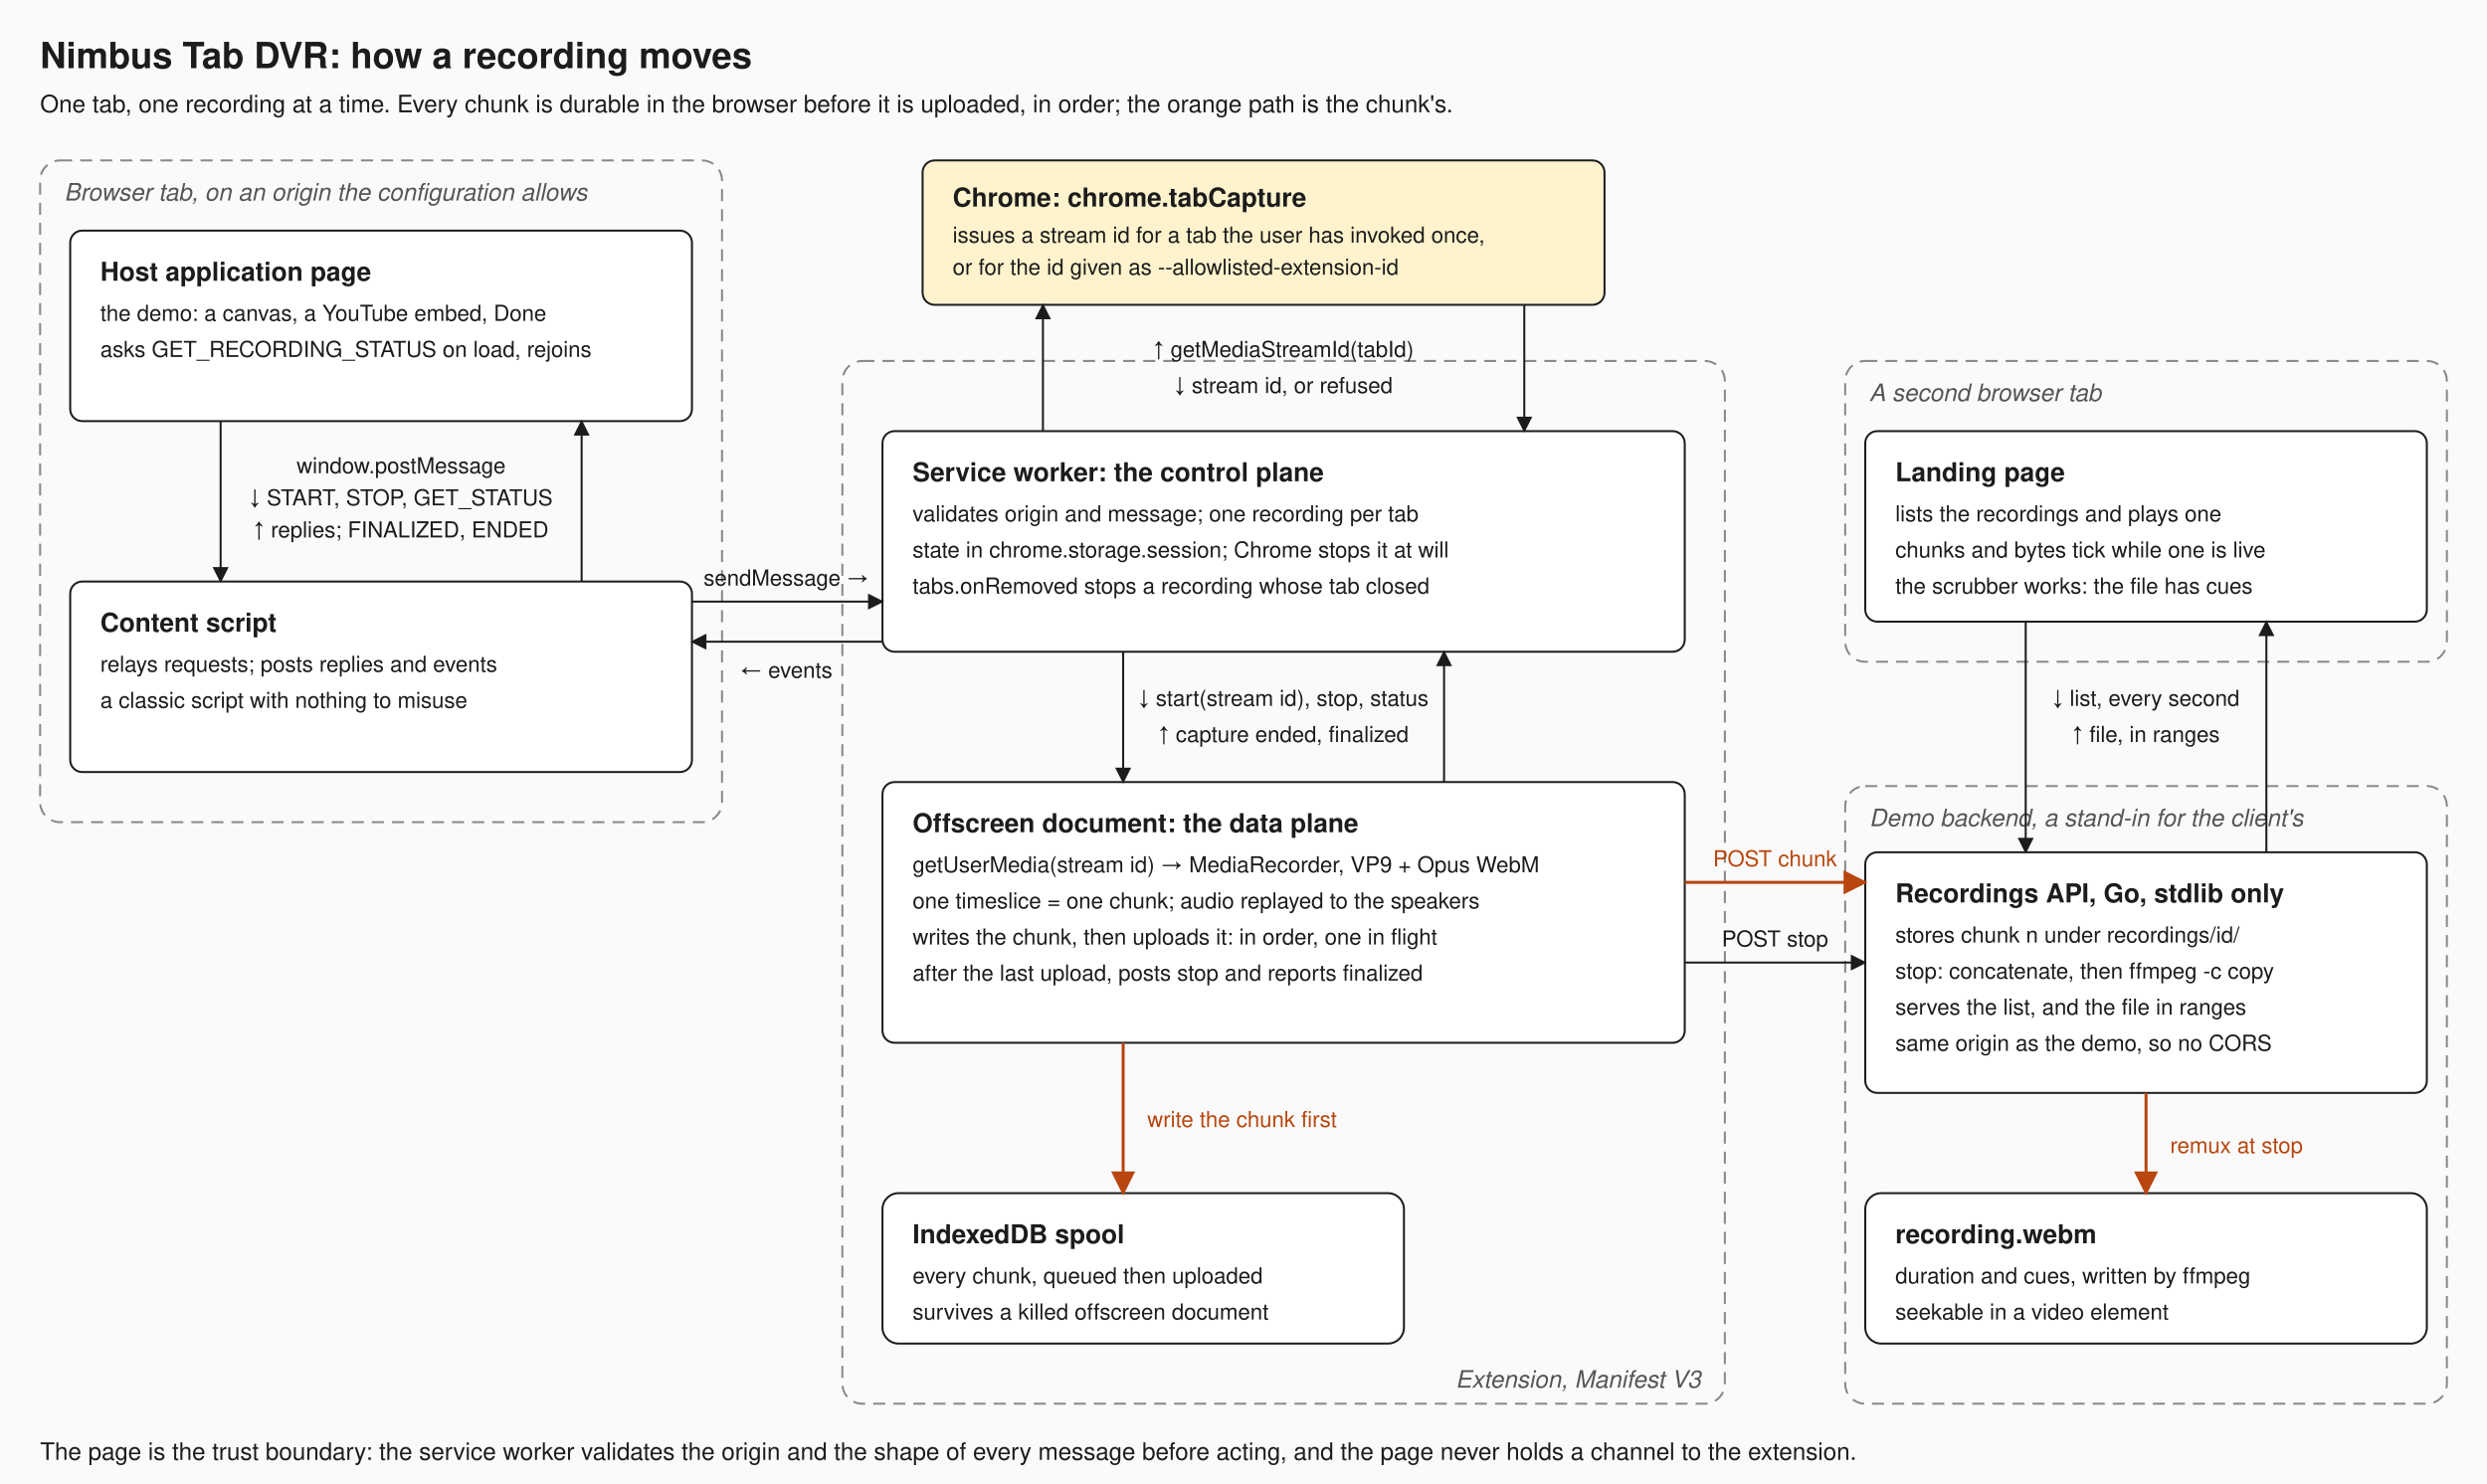
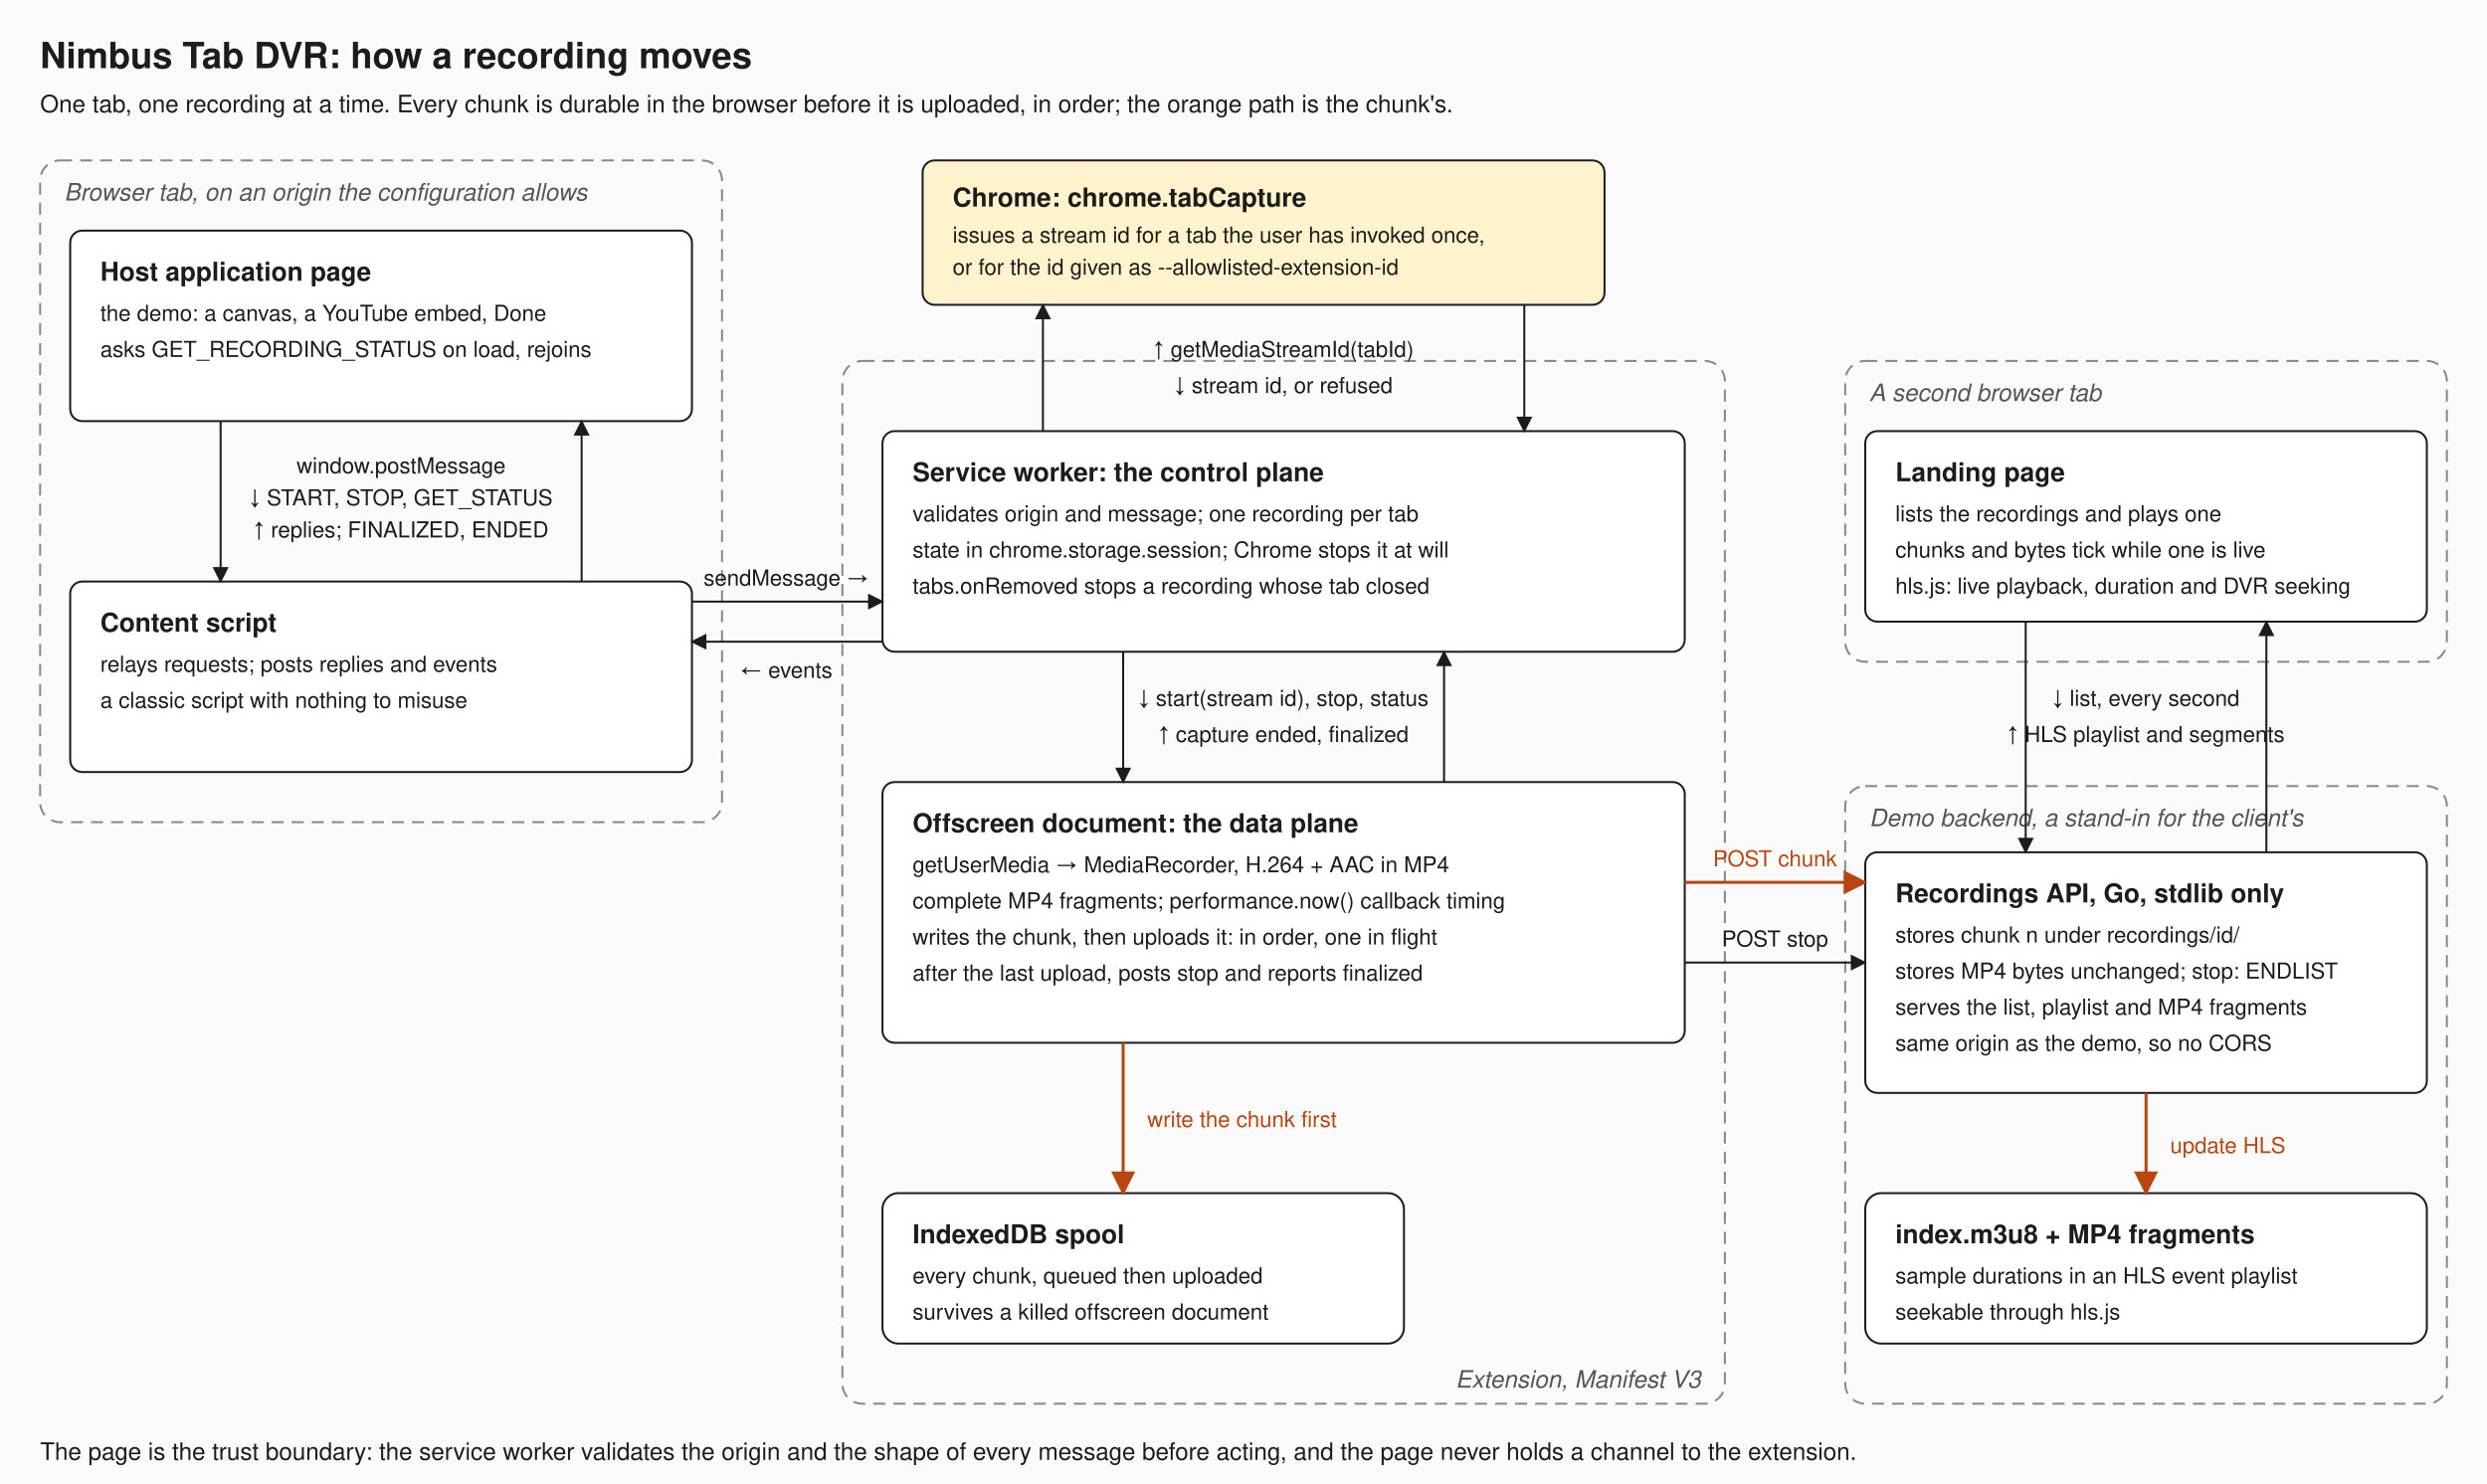
- <svg xmlns="http://www.w3.org/2000/svg" viewBox="0 0 1240 740" role="img" aria-label="Nimbus Tab DVR: a host page asks the extension's content script to start; the service worker validates the origin, asks Chrome for a tab capture stream id, and hands it to an offscreen document that encodes with MediaRecorder, writes every chunk to IndexedDB, then uploads it in order to the demo backend, which remuxes with ffmpeg at stop into a seekable file that the landing page plays.">
+ <svg xmlns="http://www.w3.org/2000/svg" viewBox="0 0 1240 740" role="img" aria-label="Nimbus Tab DVR: a host page asks the extension's content script to start; the service worker validates the origin, asks Chrome for a tab capture stream id, and hands it to an offscreen document that encodes with MediaRecorder, writes every chunk to IndexedDB, then uploads it in order to the demo backend, which publishes an HLS event playlist that the landing page plays with hls.js.">
  <defs>
    <marker id="arrow" viewBox="0 0 10 10" refX="9" refY="5" markerWidth="8" markerHeight="8" orient="auto-start-reverse">
      <path d="M 0 0 L 10 5 L 0 10 z" fill="#1c1c1c" />
    </marker>
    <marker id="arrow-chunk" viewBox="0 0 10 10" refX="9" refY="5" markerWidth="8" markerHeight="8" orient="auto-start-reverse">
      <path d="M 0 0 L 10 5 L 0 10 z" fill="#b8460e" />
    </marker>
  </defs>
  <rect width="1240" height="740" fill="#fafafa" />
  <g font-family="system-ui, -apple-system, Helvetica, Arial, sans-serif" fill="#1c1c1c">
    <text x="20" y="34" font-size="18" font-weight="600">Nimbus Tab DVR: how a recording moves</text>
    <text x="20" y="56" font-size="12">One tab, one recording at a time. Every chunk is durable in the browser before it is uploaded, in order; the orange path is the chunk's.</text>
    <rect x="460" y="80" width="340" height="72" rx="6" fill="#fff3cd" stroke="#1c1c1c" />
    <text x="475" y="103" font-size="13" font-weight="600">Chrome: chrome.tabCapture</text>
    <text x="475" y="121" font-size="11">issues a stream id for a tab the user has invoked once,</text>
    <text x="475" y="137" font-size="11">or for the id given as --allowlisted-extension-id</text>
    <rect x="20" y="80" width="340" height="330" rx="10" fill="none" stroke="#888" stroke-dasharray="6 4" />
    <text x="32" y="100" font-size="12" font-style="italic" fill="#555">Browser tab, on an origin the configuration allows</text>
    <rect x="35" y="115" width="310" height="95" rx="6" fill="#fff" stroke="#1c1c1c" />
    <text x="50" y="140" font-size="13" font-weight="600">Host application page</text>
    <text x="50" y="160" font-size="11">the demo: a canvas, a YouTube embed, Done</text>
    <text x="50" y="178" font-size="11">asks GET_RECORDING_STATUS on load, rejoins</text>
    <rect x="35" y="290" width="310" height="95" rx="6" fill="#fff" stroke="#1c1c1c" />
    <text x="50" y="315" font-size="13" font-weight="600">Content script</text>
    <text x="50" y="335" font-size="11">relays requests; posts replies and events</text>
    <text x="50" y="353" font-size="11">a classic script with nothing to misuse</text>
    <line x1="110" y1="210" x2="110" y2="290" stroke="#1c1c1c" marker-end="url(#arrow)" />
    <line x1="290" y1="290" x2="290" y2="210" stroke="#1c1c1c" marker-end="url(#arrow)" />
    <text x="200" y="236" font-size="11" text-anchor="middle">window.postMessage</text>
    <text x="200" y="252" font-size="11" text-anchor="middle">↓ START, STOP, GET_STATUS</text>
    <text x="200" y="268" font-size="11" text-anchor="middle">↑ replies; FINALIZED, ENDED</text>
    <rect x="420" y="180" width="440" height="520" rx="10" fill="none" stroke="#888" stroke-dasharray="6 4" />
    <text x="848" y="692" font-size="12" font-style="italic" fill="#555" text-anchor="end">Extension, Manifest V3</text>
    <rect x="440" y="215" width="400" height="110" rx="6" fill="#fff" stroke="#1c1c1c" />
    <text x="455" y="240" font-size="13" font-weight="600">Service worker: the control plane</text>
    <text x="455" y="260" font-size="11">validates origin and message; one recording per tab</text>
    <text x="455" y="278" font-size="11">state in chrome.storage.session; Chrome stops it at will</text>
    <text x="455" y="296" font-size="11">tabs.onRemoved stops a recording whose tab closed</text>
    <line x1="520" y1="215" x2="520" y2="152" stroke="#1c1c1c" marker-end="url(#arrow)" />
    <line x1="760" y1="152" x2="760" y2="215" stroke="#1c1c1c" marker-end="url(#arrow)" />
    <text x="640" y="178" font-size="11" text-anchor="middle">↑ getMediaStreamId(tabId)</text>
    <text x="640" y="196" font-size="11" text-anchor="middle">↓ stream id, or refused</text>
    <line x1="345" y1="300" x2="440" y2="300" stroke="#1c1c1c" marker-end="url(#arrow)" />
    <line x1="440" y1="320" x2="345" y2="320" stroke="#1c1c1c" marker-end="url(#arrow)" />
    <text x="392" y="292" font-size="11" text-anchor="middle">sendMessage →</text>
    <text x="392" y="338" font-size="11" text-anchor="middle">← events</text>
    <rect x="440" y="390" width="400" height="130" rx="6" fill="#fff" stroke="#1c1c1c" />
    <text x="455" y="415" font-size="13" font-weight="600">Offscreen document: the data plane</text>
-     <text x="455" y="435" font-size="11">getUserMedia(stream id) → MediaRecorder, VP9 + Opus WebM</text>
-     <text x="455" y="453" font-size="11">one timeslice = one chunk; audio replayed to the speakers</text>
+     <text x="455" y="435" font-size="11">getUserMedia → MediaRecorder, H.264 + AAC in MP4</text>
+     <text x="455" y="453" font-size="11">complete MP4 fragments; performance.now() callback timing</text>
    <text x="455" y="471" font-size="11">writes the chunk, then uploads it: in order, one in flight</text>
    <text x="455" y="489" font-size="11">after the last upload, posts stop and reports finalized</text>
    <line x1="560" y1="325" x2="560" y2="390" stroke="#1c1c1c" marker-end="url(#arrow)" />
    <line x1="720" y1="390" x2="720" y2="325" stroke="#1c1c1c" marker-end="url(#arrow)" />
    <text x="640" y="352" font-size="11" text-anchor="middle">↓ start(stream id), stop, status</text>
    <text x="640" y="370" font-size="11" text-anchor="middle">↑ capture ended, finalized</text>
    <rect x="440" y="595" width="260" height="75" rx="8" fill="#fff" stroke="#1c1c1c" />
    <text x="455" y="620" font-size="13" font-weight="600">IndexedDB spool</text>
    <text x="455" y="640" font-size="11">every chunk, queued then uploaded</text>
    <text x="455" y="658" font-size="11">survives a killed offscreen document</text>
    <line x1="560" y1="520" x2="560" y2="595" stroke="#b8460e" stroke-width="1.5" marker-end="url(#arrow-chunk)" />
    <text x="572" y="562" font-size="11" fill="#b8460e">write the chunk first</text>
    <rect x="920" y="180" width="300" height="150" rx="10" fill="none" stroke="#888" stroke-dasharray="6 4" />
    <text x="932" y="200" font-size="12" font-style="italic" fill="#555">A second browser tab</text>
    <rect x="930" y="215" width="280" height="95" rx="6" fill="#fff" stroke="#1c1c1c" />
    <text x="945" y="240" font-size="13" font-weight="600">Landing page</text>
    <text x="945" y="260" font-size="11">lists the recordings and plays one</text>
    <text x="945" y="278" font-size="11">chunks and bytes tick while one is live</text>
-     <text x="945" y="296" font-size="11">the scrubber works: the file has cues</text>
+     <text x="945" y="296" font-size="11">hls.js: live playback, duration and DVR seeking</text>
    <rect x="920" y="392" width="300" height="308" rx="10" fill="none" stroke="#888" stroke-dasharray="6 4" />
    <text x="932" y="412" font-size="12" font-style="italic" fill="#555">Demo backend, a stand-in for the client's</text>
    <rect x="930" y="425" width="280" height="120" rx="6" fill="#fff" stroke="#1c1c1c" />
    <text x="945" y="450" font-size="13" font-weight="600">Recordings API, Go, stdlib only</text>
    <text x="945" y="470" font-size="11">stores chunk n under recordings/id/</text>
-     <text x="945" y="488" font-size="11">stop: concatenate, then ffmpeg -c copy</text>
-     <text x="945" y="506" font-size="11">serves the list, and the file in ranges</text>
+     <text x="945" y="488" font-size="11">stores MP4 bytes unchanged; stop: ENDLIST</text>
+     <text x="945" y="506" font-size="11">serves the list, playlist and MP4 fragments</text>
    <text x="945" y="524" font-size="11">same origin as the demo, so no CORS</text>
    <rect x="930" y="595" width="280" height="75" rx="8" fill="#fff" stroke="#1c1c1c" />
-     <text x="945" y="620" font-size="13" font-weight="600">recording.webm</text>
-     <text x="945" y="640" font-size="11">duration and cues, written by ffmpeg</text>
-     <text x="945" y="658" font-size="11">seekable in a video element</text>
+     <text x="945" y="620" font-size="13" font-weight="600">index.m3u8 + MP4 fragments</text>
+     <text x="945" y="640" font-size="11">sample durations in an HLS event playlist</text>
+     <text x="945" y="658" font-size="11">seekable through hls.js</text>
    <line x1="1070" y1="545" x2="1070" y2="595" stroke="#b8460e" stroke-width="1.5" marker-end="url(#arrow-chunk)" />
-     <text x="1082" y="575" font-size="11" fill="#b8460e">remux at stop</text>
+     <text x="1082" y="575" font-size="11" fill="#b8460e">update HLS</text>
    <line x1="1010" y1="310" x2="1010" y2="425" stroke="#1c1c1c" marker-end="url(#arrow)" />
    <line x1="1130" y1="425" x2="1130" y2="310" stroke="#1c1c1c" marker-end="url(#arrow)" />
    <text x="1070" y="352" font-size="11" text-anchor="middle">↓ list, every second</text>
-     <text x="1070" y="370" font-size="11" text-anchor="middle">↑ file, in ranges</text>
+     <text x="1070" y="370" font-size="11" text-anchor="middle">↑ HLS playlist and segments</text>
    <line x1="840" y1="440" x2="930" y2="440" stroke="#b8460e" stroke-width="1.5" marker-end="url(#arrow-chunk)" />
    <text x="885" y="432" font-size="11" text-anchor="middle" fill="#b8460e">POST chunk</text>
    <line x1="840" y1="480" x2="930" y2="480" stroke="#1c1c1c" marker-end="url(#arrow)" />
    <text x="885" y="472" font-size="11" text-anchor="middle">POST stop</text>
    <text x="20" y="728" font-size="12">The page is the trust boundary: the service worker validates the origin and the shape of every message before acting, and the page never holds a channel to the extension.</text>
  </g>
</svg>
